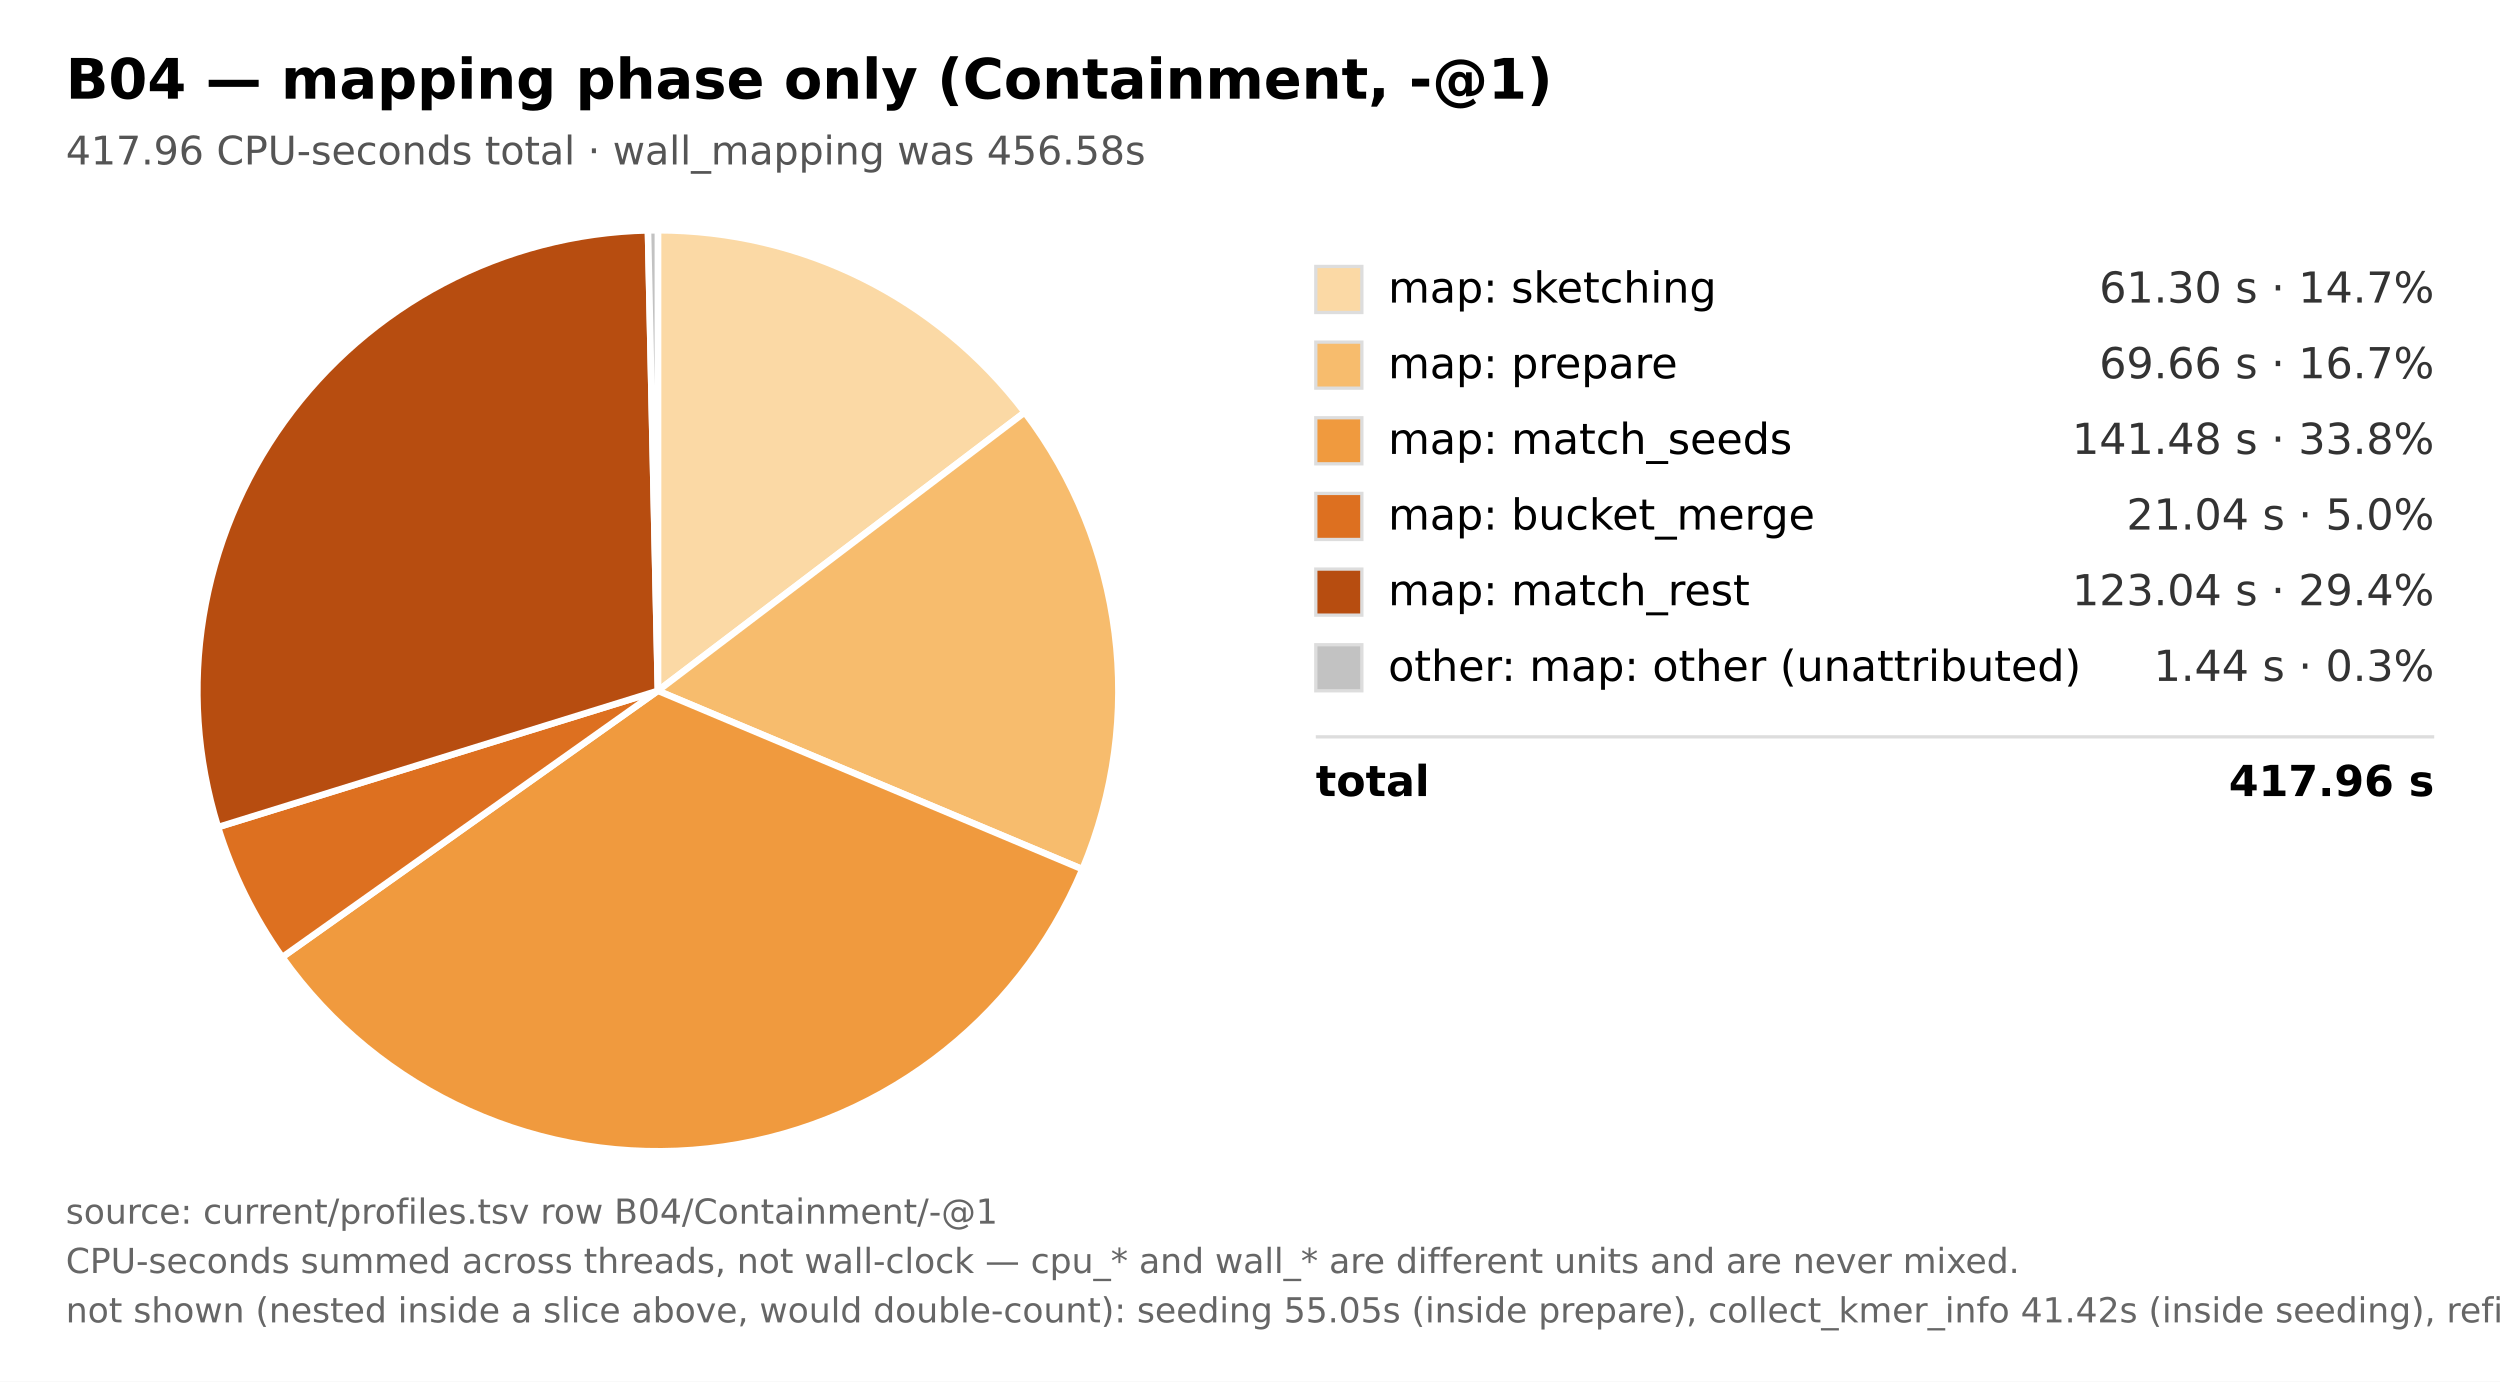
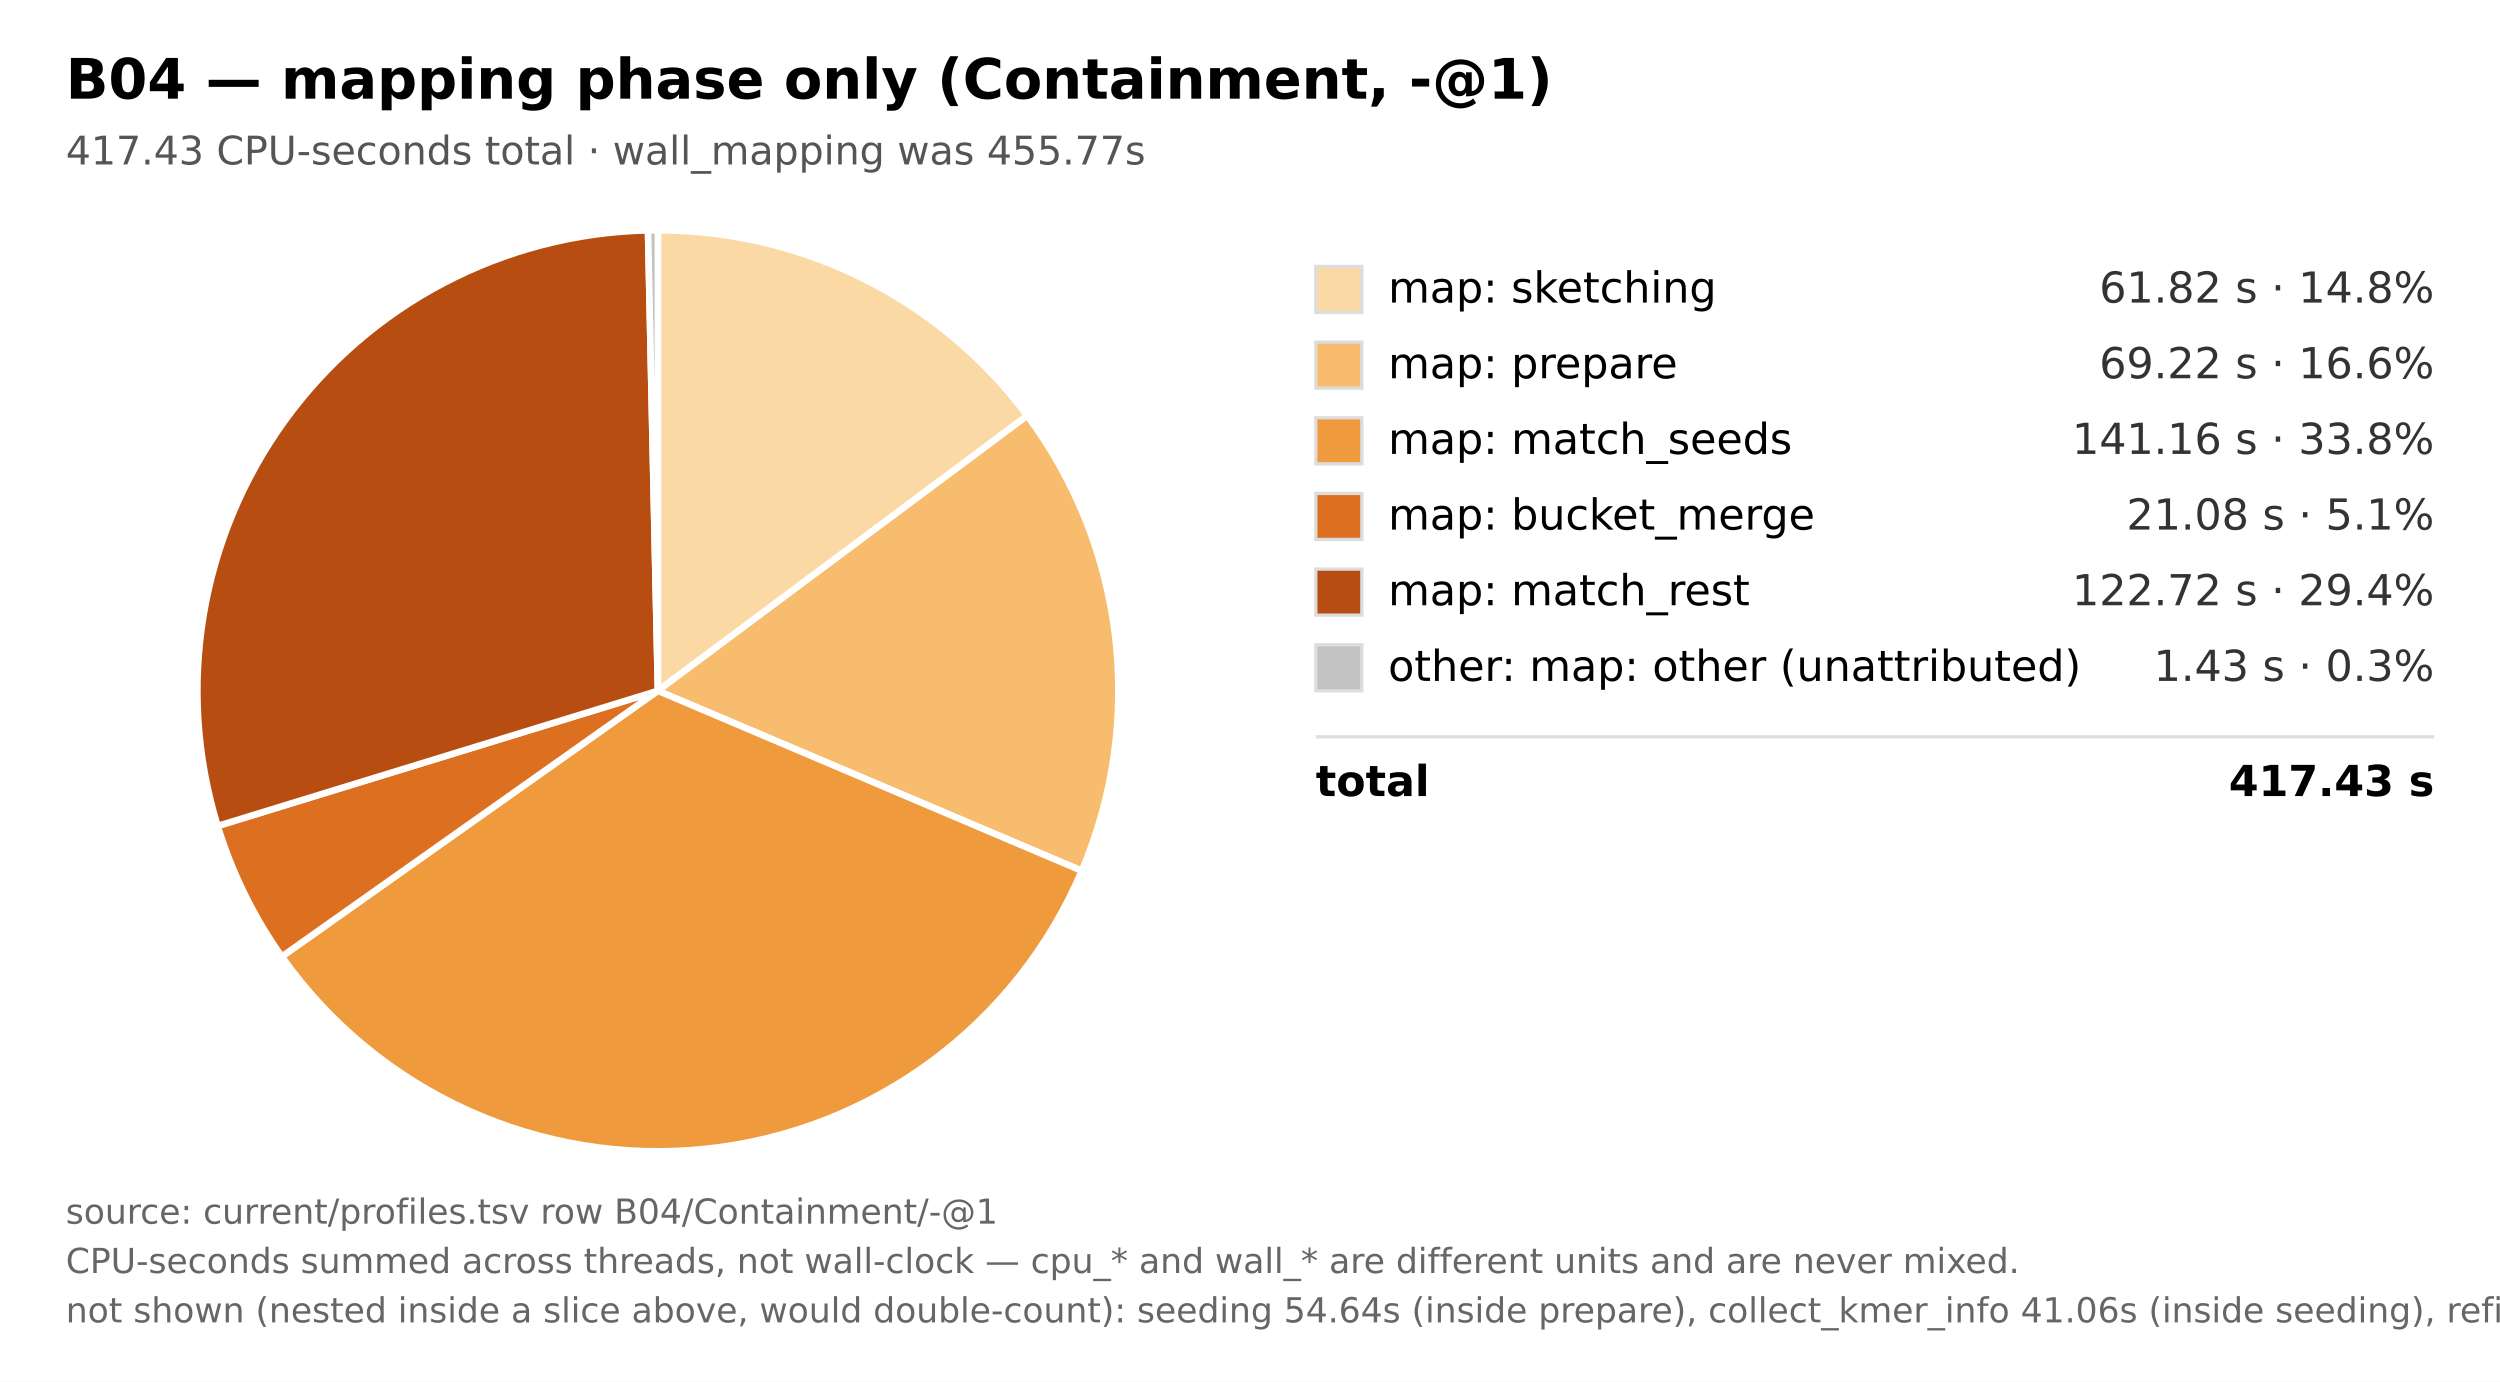
<svg xmlns="http://www.w3.org/2000/svg" width="760" height="420" viewBox="0 0 760 420" font-family="DejaVu Sans, Helvetica, Arial, sans-serif">
  <rect width="760" height="420" fill="#ffffff" />
  <text x="20" y="30" font-size="17" font-weight="bold">B04 — mapping phase only (Containment, -@1)</text>
-   <text x="20" y="50" font-size="12" fill="#555555">417.96 CPU-seconds total · wall_mapping was 456.58s</text>
-   <path d="M 200.00,210.00 L 200.00,70.00 A 140.00,140.00 0 0,1 311.51,125.35 Z" fill="#fbd9a5" stroke="#ffffff" stroke-width="2" />
-   <path d="M 200.00,210.00 L 311.51,125.35 A 140.00,140.00 0 0,1 329.06,264.25 Z" fill="#f7bc6d" stroke="#ffffff" stroke-width="2" />
-   <path d="M 200.00,210.00 L 329.06,264.25 A 140.00,140.00 0 0,1 85.80,290.98 Z" fill="#f09a3e" stroke="#ffffff" stroke-width="2" />
-   <path d="M 200.00,210.00 L 85.80,290.98 A 140.00,140.00 0 0,1 66.27,251.44 Z" fill="#dd7020" stroke="#ffffff" stroke-width="2" />
-   <path d="M 200.00,210.00 L 66.27,251.44 A 140.00,140.00 0 0,1 196.98,70.03 Z" fill="#b74d10" stroke="#ffffff" stroke-width="2" />
-   <path d="M 200.00,210.00 L 196.98,70.03 A 140.00,140.00 0 0,1 200.00,70.00 Z" fill="#c2c2c2" stroke="#ffffff" stroke-width="2" />
+   <text x="20" y="50" font-size="12" fill="#555555">417.43 CPU-seconds total · wall_mapping was 455.77s</text>
+   <path d="M 200.00,210.00 L 200.00,70.00 A 140.00,140.00 0 0,1 312.28,126.37 Z" fill="#fbd9a5" stroke="#ffffff" stroke-width="2" />
+   <path d="M 200.00,210.00 L 312.28,126.37 A 140.00,140.00 0 0,1 328.86,264.73 Z" fill="#f7bc6d" stroke="#ffffff" stroke-width="2" />
+   <path d="M 200.00,210.00 L 328.86,264.73 A 140.00,140.00 0 0,1 85.67,290.80 Z" fill="#f09a3e" stroke="#ffffff" stroke-width="2" />
+   <path d="M 200.00,210.00 L 85.67,290.80 A 140.00,140.00 0 0,1 66.17,251.09 Z" fill="#dd7020" stroke="#ffffff" stroke-width="2" />
+   <path d="M 200.00,210.00 L 66.17,251.09 A 140.00,140.00 0 0,1 196.99,70.03 Z" fill="#b74d10" stroke="#ffffff" stroke-width="2" />
+   <path d="M 200.00,210.00 L 196.99,70.03 A 140.00,140.00 0 0,1 200.00,70.00 Z" fill="#c2c2c2" stroke="#ffffff" stroke-width="2" />
  <rect x="400" y="81" width="14" height="14" fill="#fbd9a5" stroke="#dddddd" stroke-width="1" />
  <text x="422" y="92" font-size="13">map: sketching</text>
-   <text x="740" y="92" font-size="13" text-anchor="end" fill="#333333">61.30 s · 14.7%</text>
+   <text x="740" y="92" font-size="13" text-anchor="end" fill="#333333">61.82 s · 14.8%</text>
  <rect x="400" y="104" width="14" height="14" fill="#f7bc6d" stroke="#dddddd" stroke-width="1" />
  <text x="422" y="115" font-size="13">map: prepare</text>
-   <text x="740" y="115" font-size="13" text-anchor="end" fill="#333333">69.66 s · 16.7%</text>
+   <text x="740" y="115" font-size="13" text-anchor="end" fill="#333333">69.22 s · 16.6%</text>
  <rect x="400" y="127" width="14" height="14" fill="#f09a3e" stroke="#dddddd" stroke-width="1" />
  <text x="422" y="138" font-size="13">map: match_seeds</text>
-   <text x="740" y="138" font-size="13" text-anchor="end" fill="#333333">141.48 s · 33.8%</text>
+   <text x="740" y="138" font-size="13" text-anchor="end" fill="#333333">141.16 s · 33.8%</text>
  <rect x="400" y="150" width="14" height="14" fill="#dd7020" stroke="#dddddd" stroke-width="1" />
  <text x="422" y="161" font-size="13">map: bucket_merge</text>
-   <text x="740" y="161" font-size="13" text-anchor="end" fill="#333333">21.04 s · 5.0%</text>
+   <text x="740" y="161" font-size="13" text-anchor="end" fill="#333333">21.08 s · 5.1%</text>
  <rect x="400" y="173" width="14" height="14" fill="#b74d10" stroke="#dddddd" stroke-width="1" />
  <text x="422" y="184" font-size="13">map: match_rest</text>
-   <text x="740" y="184" font-size="13" text-anchor="end" fill="#333333">123.04 s · 29.4%</text>
+   <text x="740" y="184" font-size="13" text-anchor="end" fill="#333333">122.72 s · 29.4%</text>
  <rect x="400" y="196" width="14" height="14" fill="#c2c2c2" stroke="#dddddd" stroke-width="1" />
  <text x="422" y="207" font-size="13">other: map: other (unattributed)</text>
-   <text x="740" y="207" font-size="13" text-anchor="end" fill="#333333">1.44 s · 0.3%</text>
+   <text x="740" y="207" font-size="13" text-anchor="end" fill="#333333">1.43 s · 0.3%</text>
  <line x1="400" y1="224" x2="740" y2="224" stroke="#dddddd" />
  <text x="400" y="242" font-size="13" font-weight="bold">total</text>
-   <text x="740" y="242" font-size="13" text-anchor="end" font-weight="bold">417.96 s</text>
+   <text x="740" y="242" font-size="13" text-anchor="end" font-weight="bold">417.43 s</text>
  <text x="20" y="372" font-size="10.5" fill="#666666">source: current/profiles.tsv row B04/Containment/-@1</text>
  <text x="20" y="387" font-size="10.5" fill="#666666">CPU-seconds summed across threads, not wall-clock — cpu_* and wall_* are different units and are never mixed.</text>
-   <text x="20" y="402" font-size="10.5" fill="#666666">not shown (nested inside a slice above, would double-count): seeding 55.05s (inside prepare), collect_kmer_info 41.42s (inside seeding), refine 84.21s (inside match_rest)</text>
+   <text x="20" y="402" font-size="10.5" fill="#666666">not shown (nested inside a slice above, would double-count): seeding 54.64s (inside prepare), collect_kmer_info 41.06s (inside seeding), refine 83.93s (inside match_rest)</text>
</svg>
